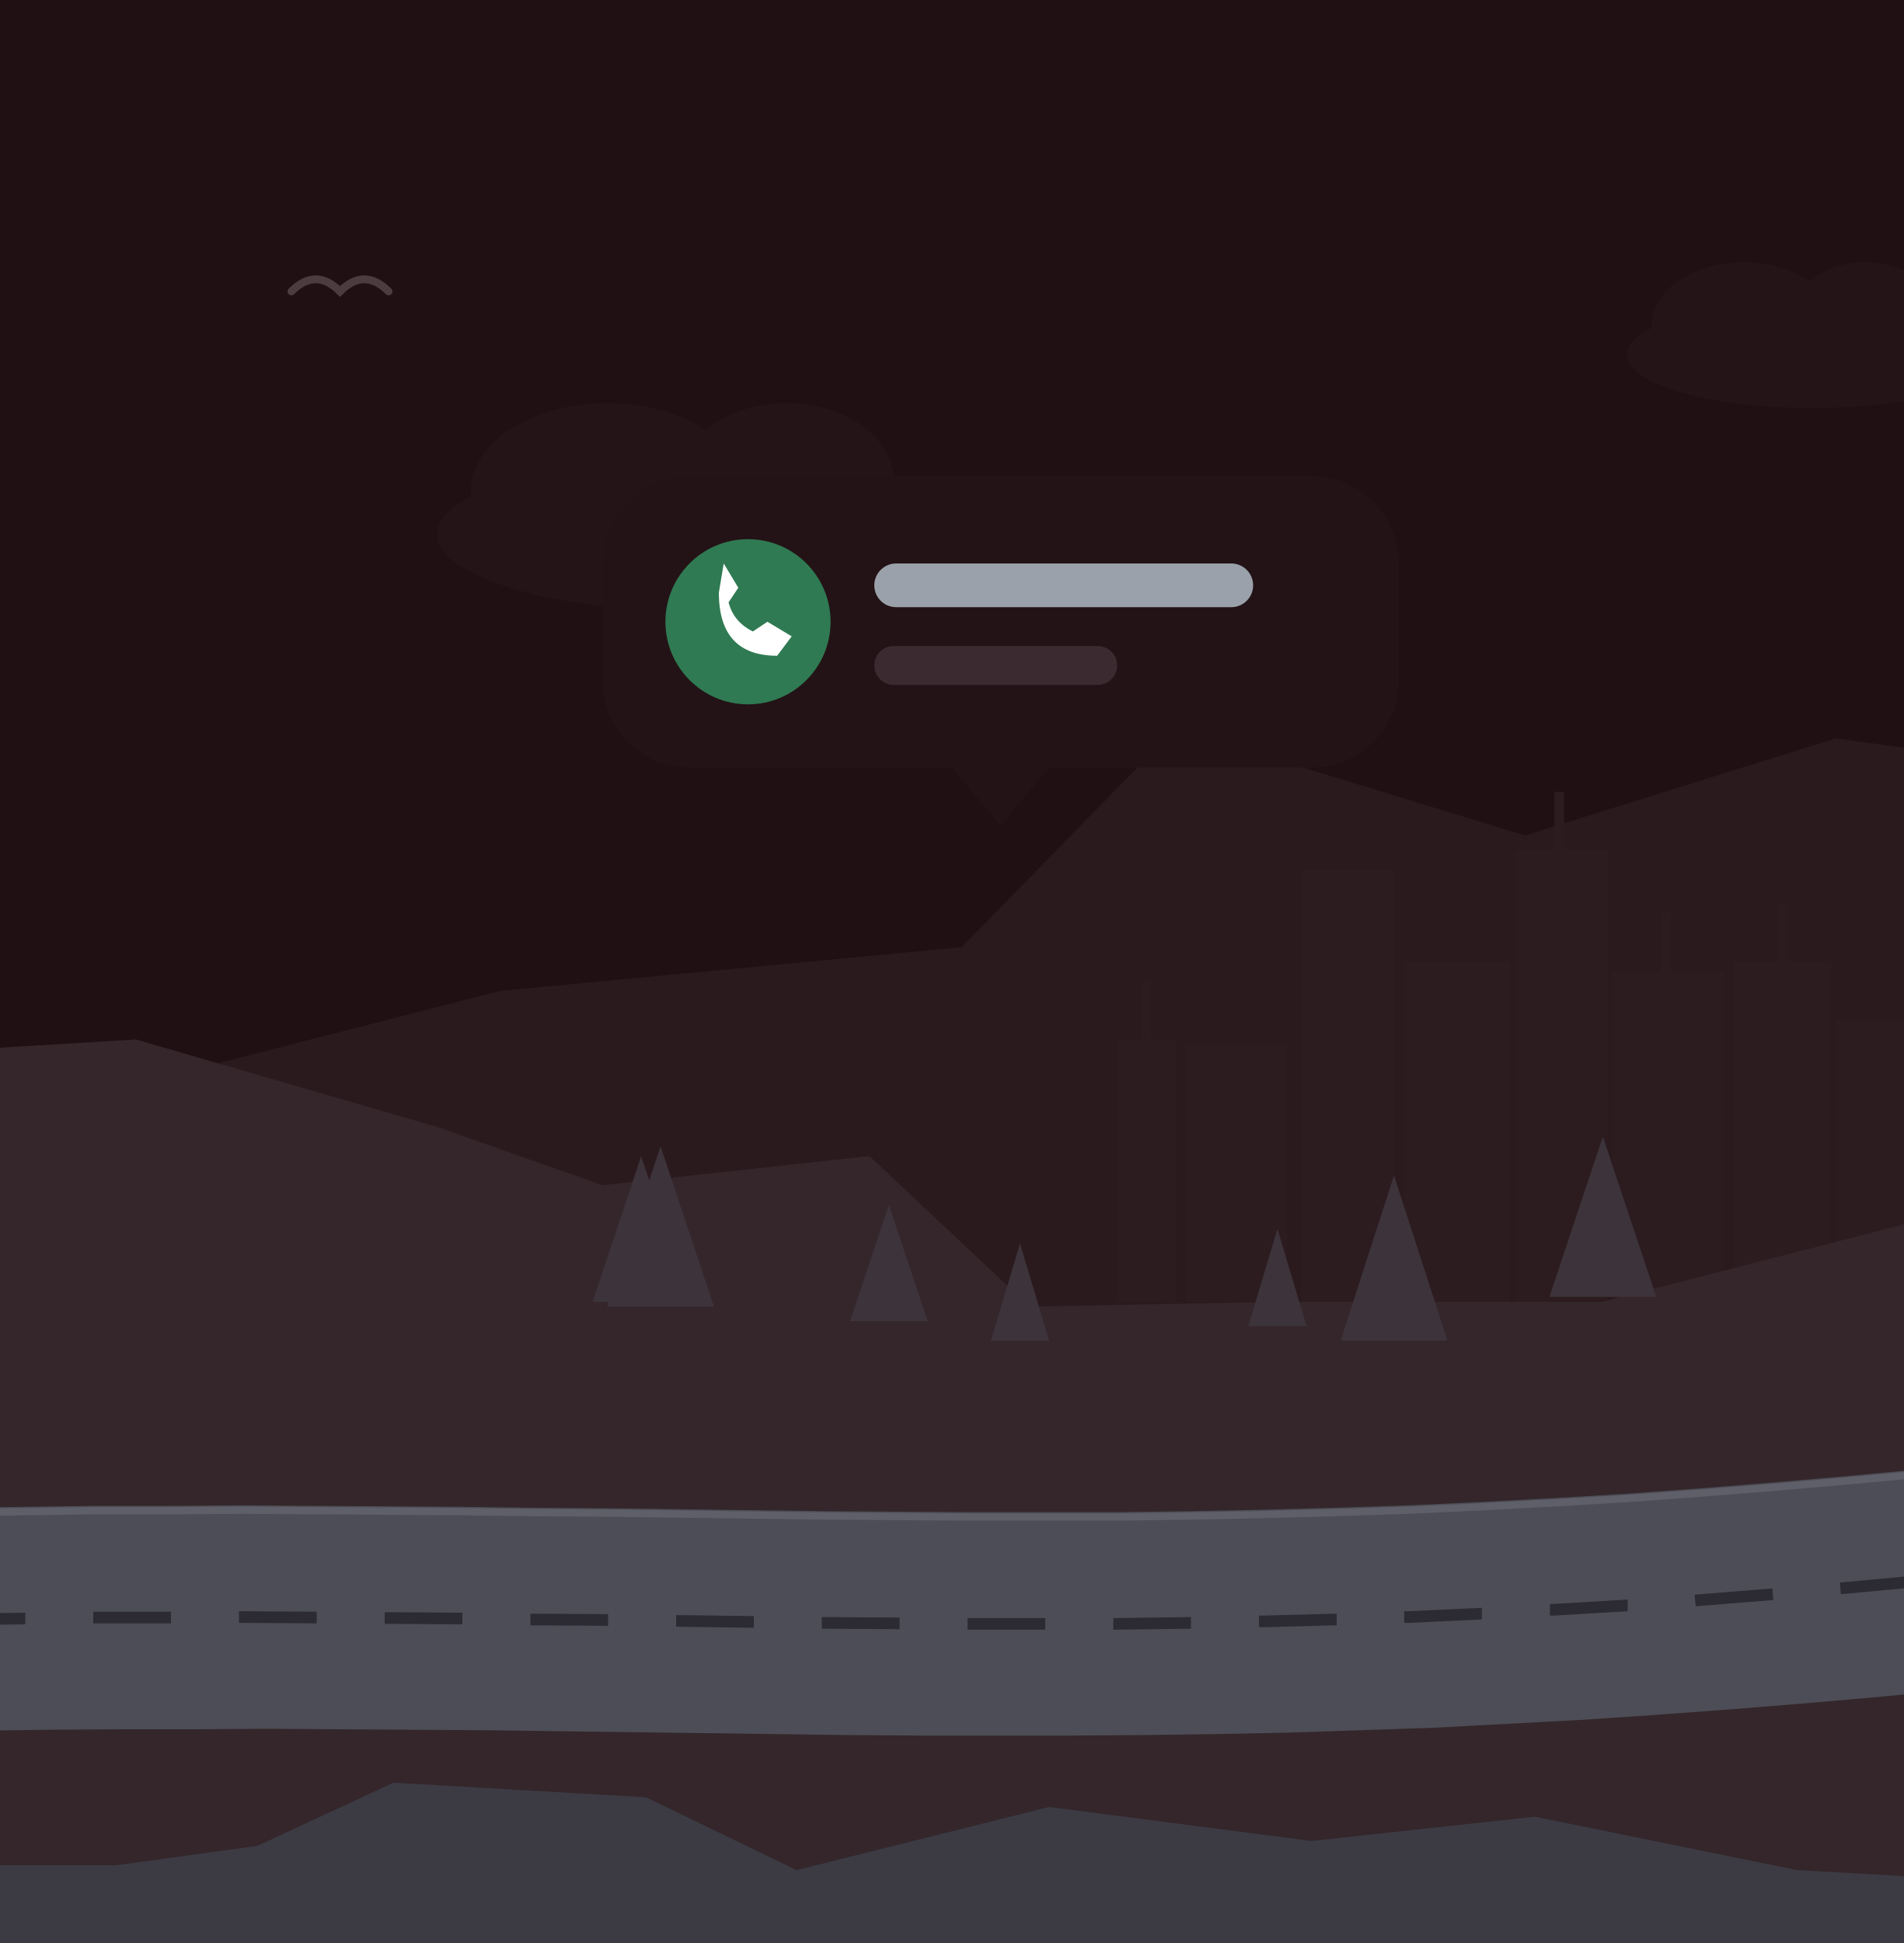
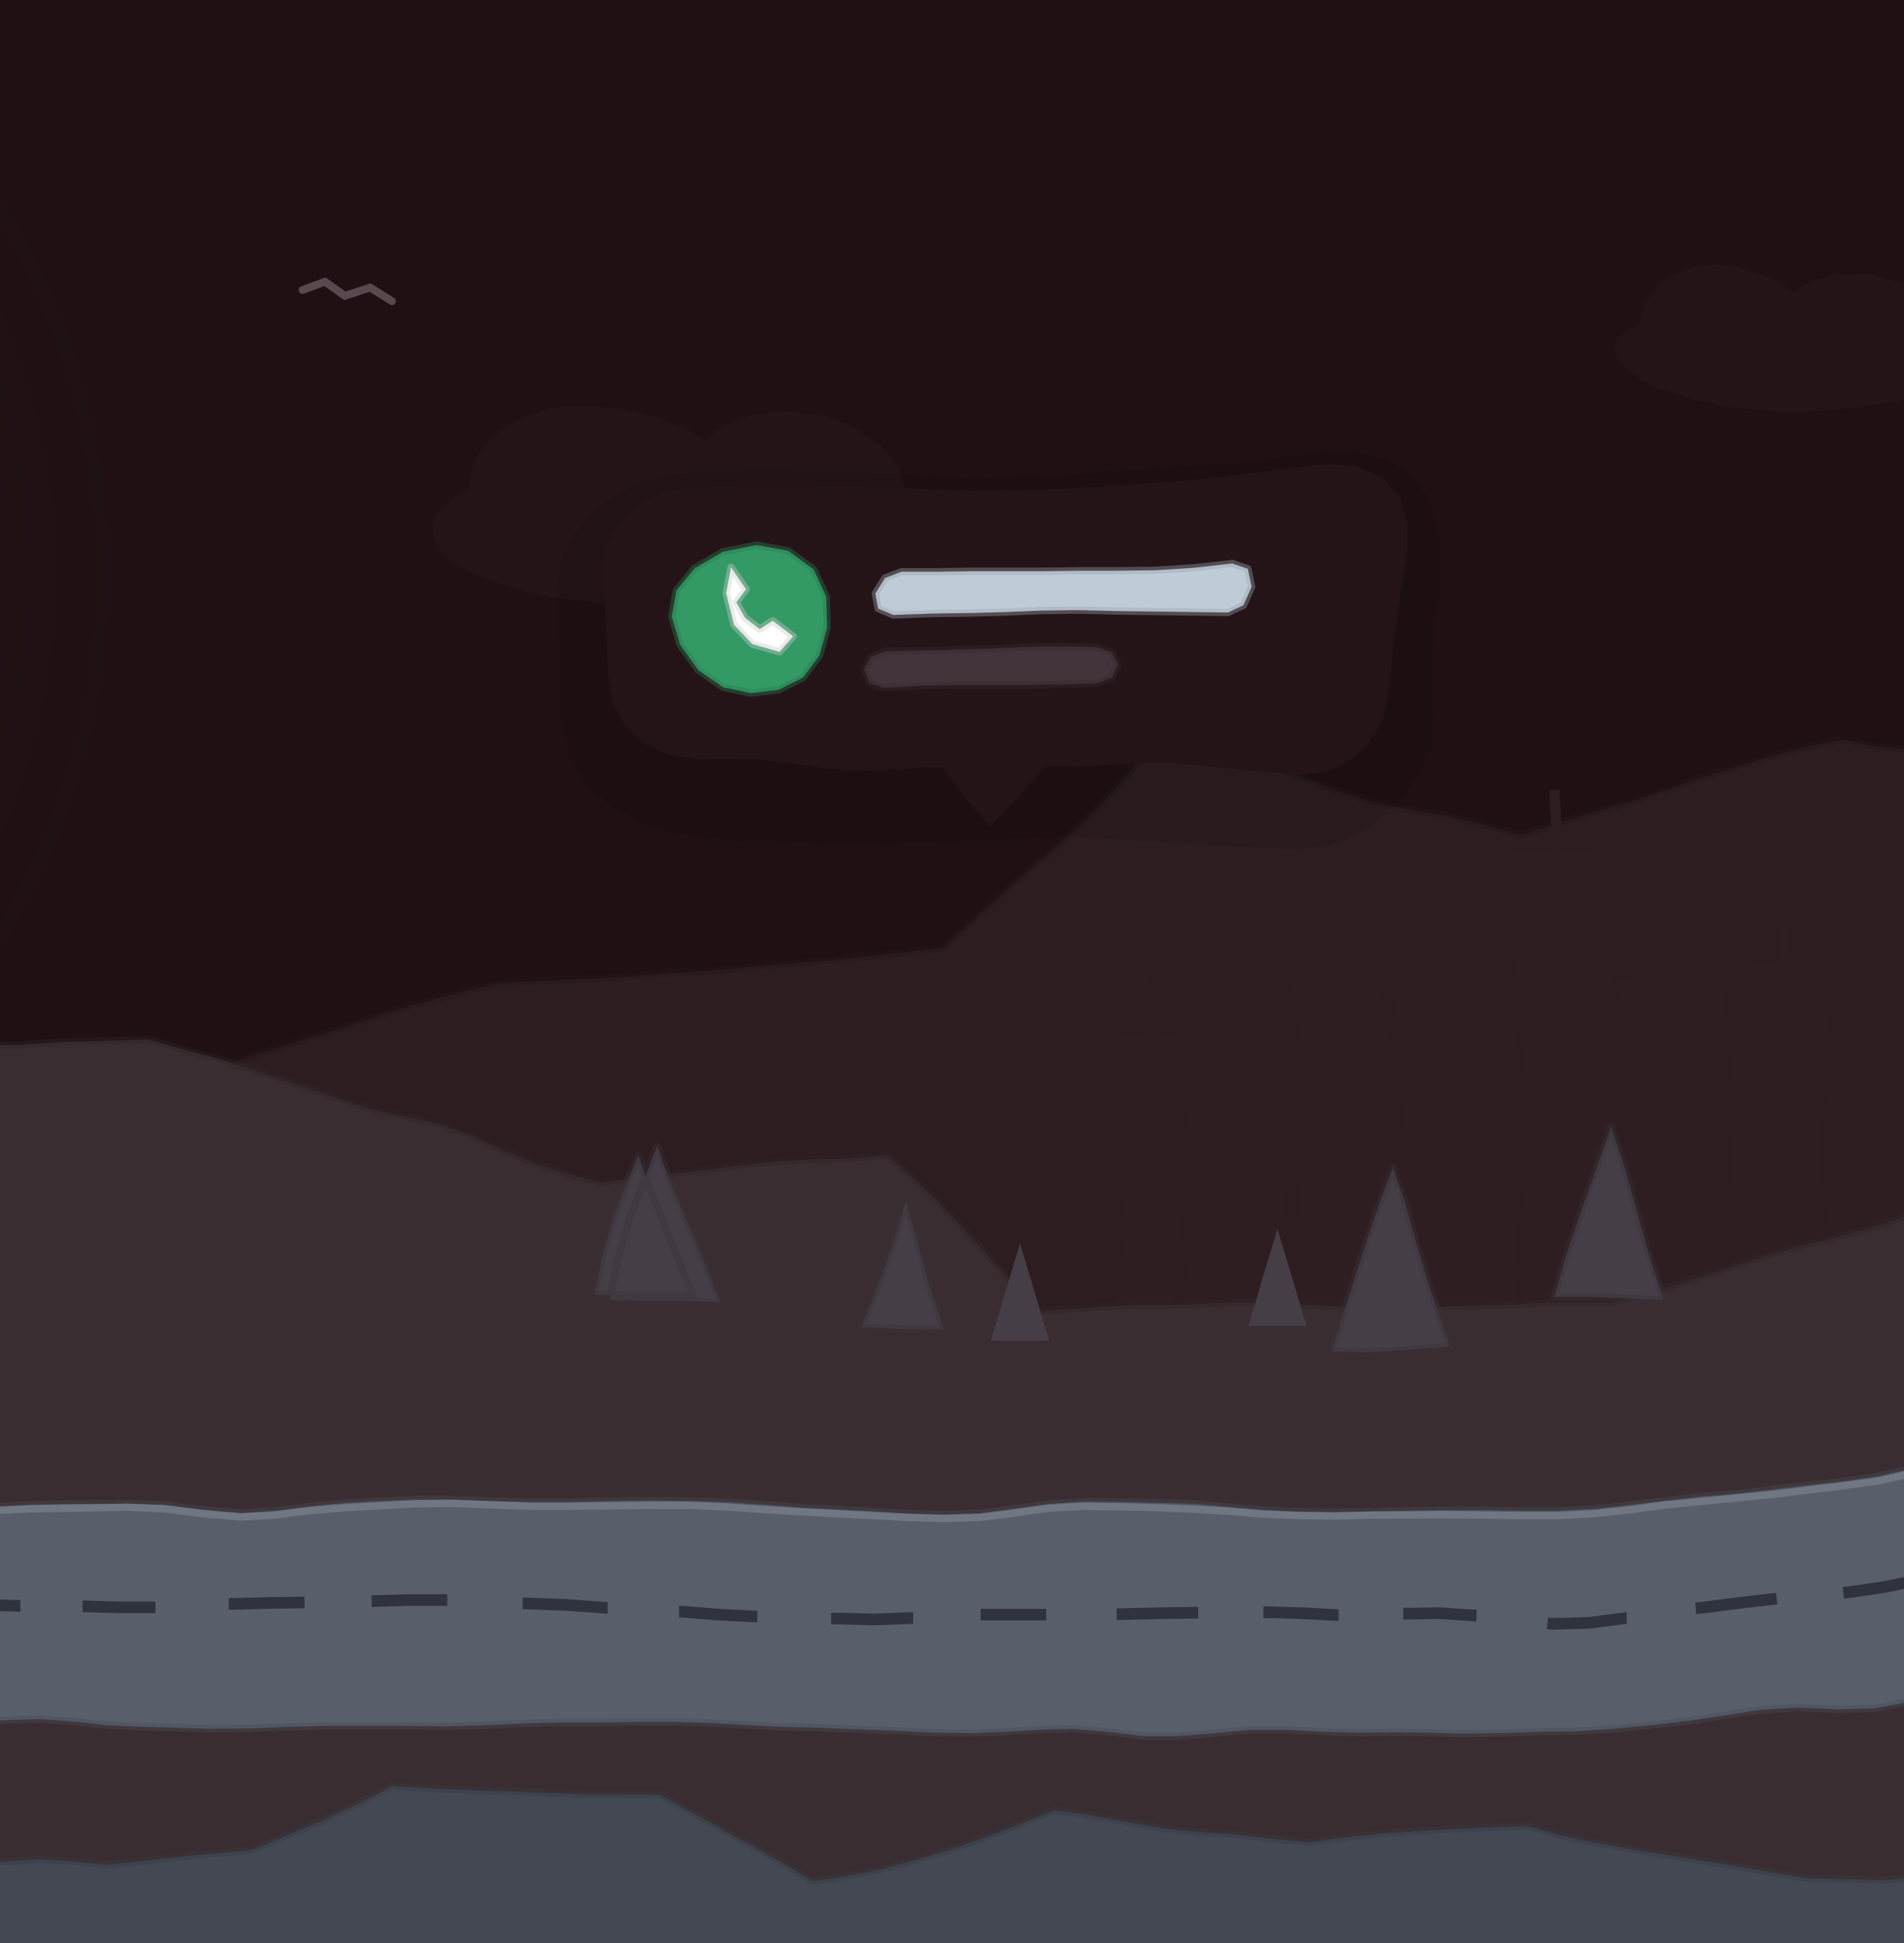
<svg xmlns="http://www.w3.org/2000/svg" viewBox="0 0 392 400">
+   <defs>
+     <radialGradient id="g1" gradientUnits="userSpaceOnUse" cx="268.0" cy="118.0" r="150.0">
+       <stop offset="0" stop-color="#2A191C" stop-opacity="0.90" />
+       <stop offset="0.35" stop-color="#2A191C" stop-opacity="0.35" />
+       <stop offset="1" stop-color="#2A191C" stop-opacity="0.00" />
+     </radialGradient>
+   </defs>
  <g transform="translate(-390 0)">
    <path d="M0 0H1950V400H0Z" fill="#201013" />
-     <path d="M280 74A40 12 0 1 0 360 74A40 12 0 1 0 280 74ZM316 66A16 12 0 1 0 348 66A16 12 0 1 0 316 66ZM480 110A55 16 0 1 0 590 110A55 16 0 1 0 480 110ZM487 101A28 18 0 1 0 543 101A28 18 0 1 0 487 101ZM530 99A22 16 0 1 0 574 99A22 16 0 1 0 530 99ZM725 73A38 11 0 1 0 801 73A38 11 0 1 0 725 73ZM730 67A19 13 0 1 0 768 67A19 13 0 1 0 730 67ZM759 65A15 11 0 1 0 789 65A15 11 0 1 0 759 65Z" fill="#241417" />
-     <path d="M378 233.6L411 225L493 204L588 195L632 150L704 172L768 152L794 155.6L794 420L378 420Z" fill="#2A1A1D" />
-     <path d="M620 214H632V268H620ZM625 202H627V214H625ZM634 215H655V268H634ZM658 179H677V268H658ZM679 198H701V268H679ZM702 175H721V268H702ZM710 163H712V175H710ZM722 200H745V268H722ZM732 188H734V200H732ZM747 198H767V268H747ZM756 186H758V198H756ZM768 210H786V268H768ZM790 215H803V268H790ZM804 203H819V268H804ZM820 192H839V268H820Z" fill="#2C1C1F" />
-     <path d="M378 216.4L418 214L480 232L514 244L569 238L602 269L653 268L720 268L790 250L794 250.1L794 420L378 420Z" fill="#34262A" />
-     <path d="M522 238L532 268H512ZM526 236L537 269H515ZM600 256L606 276H594ZM573 248L581 272H565ZM677 242L688 276H666ZM653 253L659 273H647ZM720 234L731 267H709Z" fill="#3D333B" />
-     <path d="M450 60q5-5 10 0q5-5 10 0" fill="none" stroke="#4C3C40" stroke-width="1.6" stroke-linecap="round" />
-     <path d="M378 310.4L380 310.4L395 310.2L410 310L425 310L440 309.9L455 310L470 310.1L485 310.2L500 310.4L515 310.5L530 310.7L545 310.9L560 311.1L575 311.2L590 311.3L605 311.3L620 311.3L635 311.1L650 310.8L665 310.4L680 309.9L695 309.2L710 308.4L725 307.5L740 306.4L755 305.2L770 303.9L785 302.5L794 301.7L794 347.7L790 348.1L775 349.5L760 350.8L745 352L730 353.1L715 354.1L700 354.9L685 355.7L670 356.2L655 356.7L640 357L625 357.2L610 357.3L595 357.3L580 357.3L565 357.2L550 357L535 356.8L520 356.6L505 356.4L490 356.2L475 356.1L460 356L445 355.9L430 356L415 356L400 356.1L385 356.3L378 356.4Z" fill="#4C4D56" />
-     <path d="M365 311.6L380 311.4L395 311.2L410 311L425 311L440 310.9L455 311L470 311.1L485 311.2L500 311.4L515 311.5L530 311.7L545 311.9L560 312.1L575 312.2L590 312.3L605 312.3L620 312.3L635 312.1L650 311.8L665 311.4L680 310.9L695 310.2L710 309.4L725 308.5L740 307.4L755 306.2L770 304.9L785 303.5L800 302.1" fill="none" stroke="#5E5F68" stroke-width="1.5" />
-     <path d="M379.2 333.4L380 333.4L395 333.2L395.2 333.2M409.2 333L410 333L425 333L425.2 333M439.2 332.9L440 332.9L455 333L455.2 333M469.2 333.1L470 333.1L485 333.2L485.2 333.2M499.2 333.4L500 333.4L515 333.5L515.2 333.5M529.2 333.7L530 333.7L545 333.9L545.2 333.9M559.2 334.1L560 334.1L575 334.2L575.2 334.2M589.2 334.3L590 334.3L605 334.3L605.2 334.3M619.2 334.3L620 334.3L635 334.1L635.2 334.1M649.2 333.8L650 333.8L665 333.4L665.2 333.4M679.1 332.9L680 332.9L695 332.2L695.1 332.2M709.1 331.4L710 331.4L725 330.5L725.1 330.5M739 329.5L740 329.4L755 328.2M768.9 327L770 326.9L784.9 325.5" fill="none" stroke="#2C2B34" stroke-width="2.4" />
+     <path d="M118.3 118.8L118.9 127.1L119.4 134.6L120 141.2L121.1 147.5L122.8 154.1L124.7 161.2L126.9 168.5L129.5 175.3L132 181.9L134.4 188.4L137.7 194.5L141.5 200.1L144.9 205.6L147.8 211.1L151.2 216.3L155.7 221.3L160.4 226L165.1 230.4L170.1 234.9L175.8 239.7L181.9 244.2L188.4 248L194.7 251.3L200.8 254.1L206.9 256.4L213.6 258.5L220.7 260.3L228 261.8L234.9 263.2L241.4 264.5L247.8 265.6L254.3 266.7L261.3 267.8L268.5 268.8L275.5 269.2L282.1 269L288.5 268.1L295.2 267.1L302.2 265.8L309.3 264.1L316.2 262L322.4 259.9L327.9 257.7L333.4 255L339.3 251.9L345.1 248.3L351 244.1L356.8 239.7L362.2 235.3L367.3 230.7L372.1 225.2L376.6 219L381 212.8L385.6 206.9L389.9 200.8L394.1 194.4L398 188.2L401.8 182.4L405.3 176.8L408.5 171.1L411.1 165.4L413.2 159.9L415 154.1L416.6 147.6L417.9 140.3L418.4 133.1L418.4 126.2L418.3 119.2L417.7 112.2L416.7 105.8L415.7 99.8L414.8 93.4L413.8 86.1L412.4 78.6L410.4 71.4L408.1 64.5L405.5 57.8L402.5 51.4L399 45.5L394.6 39.9L390 34.2L385.6 28.2L381.3 22.2L376.5 16.2L371.6 10.3L367.2 4.6L362.9 -0.7L358 -4.9L352.6 -8.5L347.4 -12.6L342.2 -17L336.5 -20.2L329.9 -22L322.9 -23.3L316.2 -25.1L309.3 -27.2L302 -28.8L294.7 -29.9L287.9 -31.2L281.3 -32.7L274.4 -33.3L267.5 -32.8L260.7 -31.9L253.8 -30.7L246.6 -29.1L239.1 -27.1L232 -25.3L225.3 -24.1L218.9 -23.2L212.8 -22L206.5 -20L200.3 -17.8L194.4 -15.4L189.1 -12.3L183.8 -7.9L178.1 -2.7L172.4 2.7L167.5 7.9L163.1 13L158.5 17.7L153.7 22.2L149.5 26.9L146 31.7L142.6 37.1L139.1 43L136.1 49.3L133.3 55.8L130.6 62.4L127.9 69.4L125.7 76.2L123.8 83.1L122 90.1L120.4 96.8L119 103.6L118.2 110.8L118.3 118.8Z" fill="url(#g1)" />
+     <path d="M282 75.4L282.3 77.5L283.7 79.6L286.4 81.9L290.1 84L294.9 85.7L300.6 86.6L307.6 86.9L315.1 86.6L322 85.7L328.3 84L334.4 82.4L340.7 81.6L346.6 81.4L351.5 81L355.3 80.3L358 79L359.6 77.4L360.1 75.5L359.5 73.6L357.9 71.5L355.4 69.4L351.9 67.2L347.6 65L342.3 63.2L336 62.3L329.2 62.1L322.3 62.2L315.4 62.4L309 63L303 64L297.3 65.3L292.4 67.1L288.3 69.1L285.1 71.3L283 73.4L282 75.4ZM287.9 69.2L288.6 74.3L291.3 78.9L296.1 82.3L302.6 83.7L310.2 83L317.1 80.6L322.4 76.8L325.8 72.4L327.2 67.8L326.1 63.3L322.5 59L317.1 55.4L310.8 53.4L304.2 53.2L297.9 55L292.8 58.6L289.3 63.7L287.9 69.2ZM318.3 66.4L319.4 70.9L322.7 74.3L327.7 76.1L333.5 76.1L339.6 75L344.9 73.3L348.3 70.4L349.6 66.5L348.6 62L345.1 57.7L339.8 54.6L333.6 53.7L327.7 54.6L322.8 57.4L319.5 61.6L318.3 66.4ZM479 109L479.3 111.1L480.5 113.2L482.5 115.2L485.4 117.1L489.1 118.9L493.8 120.5L499.2 122L505.3 123.2L511.9 124L518.8 124.6L525.8 125L533 125.3L540.1 125.6L546.7 125.7L552.7 125.6L558.5 125.6L564.2 125.1L569.8 124L575.2 122.6L580 121L583.8 119.3L586.8 117.5L588.9 115.7L590.2 113.8L590.7 111.9L590.5 110.1L589.5 108.3L587.8 106.5L585.3 104.9L582 103.2L577.7 101.6L572.5 100L566.5 98.8L559.8 97.7L552.6 96.7L545.2 96.2L538.3 96.1L531.8 96.3L525.1 96.5L518.5 96.5L512.1 96.4L505.9 96.5L500 97L494.7 98L490 99.3L486.2 100.9L483.1 102.7L480.9 104.7L479.5 106.8L479 109ZM486.5 99.5L487 104.2L489.2 108.9L493 112.9L498.2 116L504.6 118.3L511.7 119.4L518.9 119.4L525.7 118.6L531.8 116.9L537.2 114.3L541.2 110.9L543.6 107.1L543.9 103L542.4 98.7L539.5 94.7L535.7 91L531 88.1L525.2 85.9L518.8 84.4L512.3 83.6L506 83.6L500 84.9L494.6 87.5L490.3 90.9L487.6 95L486.5 99.5ZM530.2 101.5L531.4 106.4L535 110.4L540.5 113.2L546.9 115.1L553.6 116L560.5 115.7L567 113.7L572.3 110.4L575.6 106.2L576.6 101.5L575.2 96.5L571.3 91.8L565.9 88L559.2 85.5L551.7 84.6L544.5 85.5L538.5 87.9L534.1 91.6L531.3 96.3L530.2 101.5ZM722.3 71.7L722.9 73.8L724.8 75.9L727.8 78L731.7 80L736.4 81.6L741.7 82.9L747.6 83.9L753.9 84.7L760.4 84.9L766.7 84.5L773.3 83.7L780 82.8L786.1 81.6L791.5 80.1L795.8 78.3L798.9 76.4L800.9 74.6L801.5 72.7L800.9 70.9L799 69.2L796 67.6L791.7 66.5L786.5 65.9L780.4 65.7L773.9 65.3L766.9 64.8L759.9 64.3L753.2 63.8L747 63.7L741.3 64L736.1 64.7L731.5 65.7L727.7 66.8L724.8 68.1L723 69.8L722.3 71.7ZM727.6 66.3L728.6 70.9L732 75.2L737.1 78.5L743.2 80.3L749.7 80.6L755.7 79.5L760.6 77.1L764 73.7L765.3 69.6L764 65.1L760.4 60.9L755.2 57.5L749.1 55.3L743 54.5L737.2 55.4L732.3 57.9L729 61.8L727.6 66.3ZM755.8 66.9L757.3 71.7L761.7 75.5L768 77.5L775 77.3L781.7 74.9L786.5 70.8L788.3 66.1L786.7 61.7L781.9 58.3L774.9 56.4L767.7 56.5L761.5 58.6L757.3 62.3L755.8 66.9Z" fill="#241417" />
+     <path d="M376.5 236.3L381.3 235L387.9 233L395.2 230.8L403.2 228.4L411.4 225.8L419.4 223.7L427.2 221.8L434.4 219.8L441 217.7L447.4 215.6L453.9 213.6L460.3 211.6L466.4 209.6L472.2 207.7L478.4 206L485.1 204.2L492 202.5L499.3 202L506.5 201.7L513.7 201.4L521 200.9L528.2 200.3L535.3 199.9L542.3 199.3L549.4 198.6L556.8 198L564.2 197.4L570.9 196.6L577.4 195.9L584.4 195.1L590.3 189.4L596.8 183.6L603.7 177.6L610.2 171.8L615.9 166.4L621.1 160.7L626.4 154.4L631.8 148.6L639 151.5L646 154.6L652.4 157.6L658.7 160.3L665.4 162.8L672.5 165L679.9 166.6L687.6 167.9L695.3 169.7L703 171.9L710.3 169.6L717.7 167.3L725.1 165.2L732.4 162.8L739.7 160.3L747.1 158L754.8 155.7L762.4 153.6L769.5 152.3L776.4 153.7L782.7 154.2L788.7 154.5L795 155L795.5 155.1L795.5 420L795.1 420L788.1 420.6L781 421.1L774.1 421.6L767.4 422.2L760.6 422.6L753.6 422.8L746.6 423.3L739.6 423.7L732.4 423.8L724.6 423.7L716.8 423.6L709.4 422.9L702.3 421.5L695.1 419.9L687.5 418.9L680.1 418.3L672.9 418.2L665.9 418.3L659 418.9L652.2 419.6L645.4 420.1L638.6 420.1L631.6 420L624.7 420.3L617.7 420.9L611 421.1L604.8 420.6L599.2 420.2L593.4 419.7L586.7 419.1L579.2 418.3L571.7 417.7L564.5 417.7L557.1 417.4L549.7 417.3L542.9 417.3L536.7 417.4L530.3 417.4L523.2 417.3L515.9 417.2L508.5 417.2L500.7 417.5L492.6 418.4L484.9 419L477.7 419L470.2 418.8L462.8 418.9L456.1 419.3L449.9 419.9L443.5 420.3L436.6 420.7L429.9 420.9L423.4 420.9L416.9 420.1L410.4 418.7L404 417.6L397.1 417.5L389.5 418.1L381.9 418.7L376.5 419.2Z" fill="#2D1D20" stroke="#24171A" stroke-width="1.5" stroke-linejoin="round" stroke-opacity="0.4" />
+     <path d="M620.6 212.9L632.9 212.7L633 221L632.6 229.4L632.7 237.4L633 245.3L633.2 253.1L632.7 260.6L631.7 268.2L620.1 268.2L621 260.7L621.4 253.3L621.1 245.6L620.6 237.8L620.4 229.8L620.7 221.3ZM624.5 200.6L626.5 200.6L628 212.7L625.9 212.7ZM634.9 213.8L641.7 213.8L648.5 213.9L655 214L655.1 221.5L654.9 229.2L655 236.7L654.8 244.2L654.3 252.1L654.1 260.2L654.3 268.5L647.7 268L640.7 268L633.7 268.2L634.6 260.7L635 253.3L635 245.6L634.7 237.9L634.5 230.1L634.9 221.9ZM654.6 180.5L664.1 180.5L673.8 180.3L673.2 187.7L672.9 195L673.8 201.9L675.2 208.4L676.1 215.1L676.4 222.3L676.5 229.7L676.7 236.9L676.8 244.1L676.6 251.8L676.2 260.3L675.8 269L666 269L657.1 268.6L657 260.3L657.2 252.2L657.6 244.5L657.8 237.1L657.7 229.9L657.8 222.4L657.8 215L656.9 208.2L655.4 201.6L654.4 194.8L654.5 187.5ZM675.6 199L684.2 199.1L692.7 199.2L700.8 199.3L701.5 205.8L702.2 212.2L702.6 218.6L702.9 225.1L703.1 231.7L703.1 238.6L702.7 246.2L702.3 254.1L702.2 261.6L702.3 268.5L694.9 268.9L686.7 268.9L678.1 269L678.4 261L678.8 253L679.1 245.5L679.1 238.5L678.9 231.8L678.7 224.9L678.4 217.9L677.8 211.4L676.7 205.2ZM701.2 175.1L711.2 175.1L721.3 175.4L721.6 183.1L721.6 190.7L721.7 197.9L722.4 204.8L723 211.6L723.2 218L722.9 224.1L722.7 230.4L722.7 237.4L722.5 244.8L722.2 252.6L722.2 260.5L722.6 268.3L712.6 268L703.3 268.5L703.1 261.3L703.3 253.6L703.7 245.6L704 237.9L704 230.8L703.8 224.2L703.6 217.7L703.2 211.2L702.4 204.6L701.7 197.8L701.6 190.6L701.5 182.9ZM709 162.7L711.1 162.6L711.7 175.1L709.6 175.1ZM723 201.3L730.4 201L738 200.5L745.4 200.4L745.1 207.8L744.8 215L744.8 221.9L744.9 228.7L744.8 236.1L744.6 243.8L744.3 251.8L744.5 260.1L745 268.9L738.4 268.7L731.3 268.7L723.6 268.3L723.2 260L723.3 251.7L723.6 243.6L723.8 235.8L723.8 228.6L724 222L724.1 215.5L723.7 208.5ZM732.8 189.1L734.8 188.9L734.7 200.7L732.7 200.8ZM747.3 198.5L757.2 198L767.4 197L767.1 204.1L766.5 211.2L765.8 218L765.3 224.4L764.9 230.9L764.8 238.1L765 245.7L765.2 253.3L765.2 261L765 268.8L755.6 269.1L746.7 269L746.2 260.9L746 253.1L746.2 245.6L746.5 238.2L746.7 231.2L746.6 224.9L746.5 218.7L746.8 212.1L747.1 205.3ZM756.5 186.1L758.5 185.9L758.2 197.9L756.2 198.1ZM767.8 209.1L777 208.9L786.3 209.4L785.8 216.5L785.3 223.5L784.8 230.5L784.7 237.6L784.9 244.7L785.2 251.9L785.3 259.6L785.2 267.8L775.2 268.4L766 268.8L766.3 260.7L766.3 252.8L766 244.9L765.8 237.1L766 229.7L766.4 223L767 216.3ZM790.2 214.5L803.6 214.6L803.4 221.9L803.1 229.4L803.1 236.7L803.3 243.4L803.6 250.1L803.9 257.9L804.2 266.4L789.7 267.5L789.5 258.8L789.3 250.8L789.1 243.7L789 236.8L789.2 229.4L789.7 221.9ZM804.6 203.2L811.4 203.5L818.7 203.6L819.7 209.4L819.9 216L819.6 223.2L819.2 230.5L819.5 237.4L820.5 244L821.4 250.7L821.4 258.1L820.9 266.1L813.3 266.1L805.2 266.4L805 258.2L804.8 250.7L804.5 244.2L804.2 237.9L804.1 231.1L804.3 223.9L804.6 216.9L804.6 210.1ZM818.8 194L829.1 194L839.4 193.6L839.5 200.8L839.8 207.7L840.1 214.9L840.4 223.1L840.8 231.5L840.9 239.2L840.1 246.1L839.3 252.8L839.2 259.8L839.9 266.7L831 266.2L821.9 266.1L822.4 257.7L822.3 250.1L821.3 243.1L820.4 236L820.3 228.7L820.7 220.9L821 213.5L820.3 207L819.3 200.9ZM844 212.4L852.5 213.1L861.4 213.5L861.6 220.8L861.9 227.4L862.1 234.2L862.4 241.7L862.9 249.3L862.7 256.1L861.8 261.8L860.8 267L852.1 266.9L843.6 266.8L843.3 260.7L843.4 254.4L844.1 248.2L844.7 241.7L844.9 234.8L844.6 227.3L844.2 219.7Z" fill="#2E1E21" />
+     <path d="M376.5 215.7L377.9 215.6L385.7 215.3L394.2 215.1L402.9 214.5L411.7 214.3L420.5 214L428 216.1L434.8 217.9L441.3 220L447.7 222.1L454.3 224.3L460.7 226.5L467 228.5L473.2 229.8L479.8 231.2L486.7 233.6L493.4 236.7L500.1 239.5L506.8 241.6L513.3 243.5L521.1 242.5L529 241.6L537.4 240.6L545.8 239.5L554.7 238.8L564.1 238.5L572.7 237.8L578 242.5L583 247.2L587.9 252.4L593.2 258.2L598.6 264.2L603.4 269.9L610.1 269.5L616.9 269L623.7 268.7L630.8 268.7L638.1 268.4L645.4 268.1L652.4 268.3L659.3 268.7L666.3 269L673.9 269L682.5 269L691.2 268.9L699 268.7L706.3 268.3L713.7 268L721.5 268.2L728.6 266.5L735.1 264.5L741.2 262.5L747.1 260.7L753.1 258.7L759.9 256.7L767.4 254.9L775 252.8L782.1 250.5L789.2 248.1L795.5 247.9L795.5 420L795.1 420L788.1 420.6L781 421.1L774.1 421.6L767.4 422.2L760.6 422.6L753.6 422.8L746.6 423.3L739.6 423.7L732.4 423.8L724.6 423.7L716.8 423.6L709.4 422.9L702.3 421.5L695.1 419.9L687.5 418.9L680.1 418.3L672.9 418.2L665.9 418.3L659 418.9L652.2 419.6L645.4 420.1L638.6 420.1L631.6 420L624.7 420.3L617.7 420.9L611 421.1L604.8 420.6L599.2 420.2L593.4 419.7L586.7 419.1L579.2 418.3L571.7 417.7L564.5 417.7L557.1 417.4L549.7 417.3L542.9 417.3L536.7 417.4L530.3 417.4L523.2 417.3L515.9 417.2L508.5 417.2L500.7 417.5L492.6 418.4L484.9 419L477.7 419L470.2 418.8L462.8 418.9L456.1 419.3L449.9 419.9L443.5 420.3L436.6 420.7L429.9 420.9L423.4 420.9L416.9 420.1L410.4 418.7L404 417.6L397.1 417.5L389.5 418.1L381.9 418.7L376.5 419.2Z" fill="#3A2D31" stroke="#2E2427" stroke-width="1.5" stroke-linejoin="round" stroke-opacity="0.4" />
+     <path d="M521.4 237.9L523.7 244.4L526.3 250.9L529.4 258.6L532.7 266.8L522.3 266.7L512.4 266.5L514 258.7L516.1 251.2L518.7 244.5ZM525.3 236L528 243.4L531.2 250.8L534.8 259.3L538.3 268.1L530.2 267.8L522.7 267.8L515.5 267.6L517.3 258.9L519.7 250.6L522.4 243.4Z" fill="#463E47" stroke="#383239" stroke-width="1.5" stroke-linejoin="round" stroke-opacity="0.4" />
+     <path d="M600 256L606 276H594Z" fill="#463E47" />
+     <path d="M576.5 247.4L578.9 255.8L581.3 264.7L584.3 273.7L575.7 273.6L567.3 273.2L570.7 264.8L573.9 256.1ZM676.8 240.4L679.2 247.4L681.4 255.2L683.7 263L686.1 270.2L688.5 277.2L679.7 277.9L671.3 278.4L664.2 278.2L666.6 270.4L669.2 262.2L671.8 254.1L674.3 246.9Z" fill="#463E47" stroke="#383239" stroke-width="1.5" stroke-linejoin="round" stroke-opacity="0.4" />
+     <path d="M653 253L659 273H647Z" fill="#463E47" />
+     <path d="M721.7 232L724.5 240.4L726.9 249L729.4 258L732.5 267.6L725.3 267.3L717.6 267L710 267L712.5 258.3L715.6 249.2L718.8 240.2Z" fill="#463E47" stroke="#383239" stroke-width="1.5" stroke-linejoin="round" stroke-opacity="0.4" />
+     <path d="M452.3 59.7L456.9 58L461 60.9L466.2 59.2L470.7 62" fill="none" stroke="#59494E" stroke-width="1.6" stroke-linecap="round" />
+     <path d="M376.5 310.7L380.3 310.5L388.4 310.2L396.5 309.8L403.9 309.6L410.2 309.6L416.6 309.6L423.9 309.8L431.8 310.8L439.6 311.5L446.8 311L453.9 310.1L461 309.4L468.2 309L475.6 308.7L483.1 308.7L491.1 309L499.2 309.2L507.5 309.2L515.9 309L524.2 308.9L531.7 309L539 309.2L546.5 309.7L554.2 310.3L561.8 310.7L569.5 311.1L577.1 311.6L584.5 311.8L591.8 311.5L598.8 310.6L605.9 309.6L613.1 309.1L620.9 309.2L628.7 309.4L635.9 309.6L642.9 310.2L649.8 310.8L657.2 311.2L664.9 311.3L672.4 311.2L680 311L687.6 310.9L695.4 310.9L703.2 311L710.9 311L718.6 310.6L725.9 309.8L733.1 308.9L740.3 308.1L747.4 307.5L754.4 306.7L761.7 305.8L769.2 305L776.9 303.9L784.9 302L793.1 299.8L795.5 299.3L795.5 347.4L790.3 348.6L783 350.4L775.7 351.7L768.2 351.9L760.3 351.5L752.3 352L744.8 353.2L737.3 354.3L729.5 355.2L722.1 355.9L714.9 356.4L707.2 356.5L698.9 356.8L690.9 356.9L684 356.7L677.4 356.6L670.2 356.7L662.5 356.5L654.8 356.1L647.4 356.1L640.1 356.8L632.7 357.4L625.3 357.4L618 356.5L610.9 355.9L603.9 356.1L597.1 356.5L590.1 356.8L582.5 356.7L574.4 356.3L566.5 356L558.7 355.7L550.8 355.5L543 355.1L536 354.7L529.1 354.5L521.5 354.5L513.8 354.6L505.9 354.6L497.8 354.8L489.5 355.2L481.7 355.4L473.8 355.3L465.6 355.3L457.6 355.3L449.6 355.5L441.6 355.8L433.9 355.9L426.6 355.7L419.5 355.5L412.3 355.2L405.2 354.4L398.1 353.9L391.3 354.1L384.7 354.4L377.4 354.6L376.5 354.6Z" fill="#595F6A" stroke="#474C55" stroke-width="1.5" stroke-linejoin="round" stroke-opacity="0.4" />
+     <path d="M372.8 311.7L380.4 311.3L388.4 311L396.4 310.6L403.8 310.5L410.1 310.4L416.4 310.3L423.7 310.6L431.7 311.6L439.5 312.3L446.7 311.9L453.7 311L460.8 310.4L468.1 310L475.5 309.6L483 309.5L491 309.8L499.1 310.1L507.3 310.1L515.8 310L524.1 309.9L531.7 309.9L539 310.2L546.4 310.7L554.1 311.2L561.7 311.6L569.4 312L577 312.4L584.4 312.6L591.7 312.4L598.8 311.5L605.8 310.5L613 310.1L620.9 310.2L628.8 310.4L636 310.7L642.9 311.1L649.8 311.7L657.2 312L664.9 312.1L672.5 311.9L680 311.9L687.7 311.8L695.5 311.9L703.1 312L710.8 312L718.4 311.6L725.7 310.8L733 309.8L740.3 309.1L747.4 308.4L754.5 307.7L761.8 306.8L769.3 305.9L777.1 304.8L785 303L793.1 300.8L801.2 299.1" fill="none" stroke="#717782" stroke-width="1.5" />
+     <path d="M378.8 330.4L379.6 330.4L387 330.4L394 330.6L394.2 330.6M407 330.7L407.8 330.7L414.6 330.9L421.8 330.9L422 330.9M437.1 330.2L437.9 330.2L445.3 330L452.5 329.9L452.7 329.9M466.5 329.6L467.2 329.6L474.5 329.4L481.9 329.4L482.1 329.4M497.6 330.1L498.4 330.1L506.6 330.4L514.9 331L515.1 331M529.8 331.8L530.6 331.8L538 332.4L545.7 332.8L545.9 332.8M561.1 333.2L562 333.2L570 333.4L577.8 333.1L578 333.1M591.9 332.4L592.7 332.4L599 332.4L605.2 332.4L605.4 332.4M619.9 332.3L620.8 332.3L629.1 332.1L636.5 332L636.7 332M650.1 331.9L650.9 331.9L658.1 332.1L665.4 332.5L665.6 332.5M678.9 332.2L679.7 332.2L686.5 332.1L693.9 332.6L694 332.6M708.6 334.2L709.5 334.3L717.1 334.1L724.8 333.1L724.9 333.1M739.1 331.1L740.2 331L748 330L755.8 329.1M769.5 327.9L770.6 327.8L778.1 326.7L785.7 325.1" fill="none" stroke="#30333E" stroke-width="2.4" />
    <g transform="translate(596 128)">
-       <path d="M-64-30H64A18 18 0 0 1 82-12V12A18 18 0 0 1 64 30H-64A18 18 0 0 1-82 12V-12A18 18 0 0 1-64-30Z" fill="#231316" />
-       <path d="M-69 0A17 17 0 1 0-35 0A17 17 0 1 0-69 0Z" fill="#2F7A52" />
-       <path d="M-58-6q0 13 12 13l3-4-5-3-3 2q-4-2-5-6l2-3-3-5z" fill="#FFFFFF" />
-       <path d="M-21.5-12H47.5A4.5 4.5 0 0 1 52-7.5V-7.5A4.5 4.5 0 0 1 47.5-3H-21.5A4.5 4.5 0 0 1-26-7.5V-7.5A4.5 4.5 0 0 1-21.5-12Z" fill="#9AA1AA" />
-       <path d="M-22 5H20A4 4 0 0 1 24 9V9A4 4 0 0 1 20 13H-22A4 4 0 0 1-26 9V9A4 4 0 0 1-22 5Z" fill="#3B2B31" />
-       <path d="M-10 30L0 42L10 30" fill="#231316" />
+       <path d="M-63.6 -22.6L-56 -22.9L-48.4 -23.2L-40.9 -23.1L-33.2 -22.8L-25.8 -22.7L-18.7 -22.7L-12 -22.5L-5.6 -22.5L0.7 -22.5L6.9 -22.5L13.2 -22.5L19.9 -22.8L26.9 -23L34.4 -23.4L42.4 -24.5L50.6 -25.8L58.8 -26.9L66.9 -27.6L73.4 -27.1L78.7 -24.3L82.1 -19.7L83.6 -13.6L83.4 -6.7L82 2.5L81.1 11.5L80.8 19.9L79.9 25.7L76.9 30.9L72.5 35.2L67.1 37.9L61.2 38.8L54.4 38.5L47.9 38L41.8 37.5L35.5 37.1L28.7 36.8L21.6 36.6L14.3 36.5L6.5 36.6L-1.9 37L-9.9 37.2L-17.1 37.4L-23.6 37.7L-30 37.8L-36.9 37.5L-44.2 36.9L-51 36.5L-57 36.2L-62.8 35.7L-68.3 34.6L-73.9 31.9L-78.4 28L-81 23.1L-81.8 17.2L-82 8.8L-82.3 0.9L-82.7 -6L-82 -10.9L-79.3 -15.3L-75.1 -19.1L-69.7 -21.5L-63.6 -22.6ZM-63.7 -25L-56.3 -25.4L-48.8 -25.6L-41.2 -25.5L-33.4 -25.3L-25.9 -25.2L-18.7 -25.1L-11.8 -24.8L-5.3 -24.7L0.8 -24.8L6.8 -24.8L13 -24.9L19.6 -25.2L26.6 -25.6L34.1 -26L42.1 -26.9L50.5 -28.1L58.7 -29.2L66.9 -30L74.3 -29.5L80.3 -26.5L84.1 -21.4L85.8 -14.5L85.5 -6.6L84.2 2.7L83.4 11.6L83.4 19.9L82.4 26.5L79 32.4L73.9 37.3L67.7 40.4L61 41.4L54 41.2L47.6 40.7L41.7 40.2L35.6 39.8L28.7 39.5L21.7 39.2L14.4 38.9L6.5 39.1L-2 39.5L-10.2 39.8L-17.3 40L-23.7 40.2L-30 40.4L-37 40.1L-44.3 39.6L-51.2 39.3L-57.2 39L-62.9 38.4L-69 37L-75.4 34L-80.6 29.7L-83.5 24.2L-84.5 17.6L-84.7 9.1L-85 1L-85.4 -6.1L-84.6 -11.6L-81.6 -16.7L-76.6 -21.1L-70.5 -23.9L-63.7 -25ZM-63.8 -27.6L-56.6 -27.8L-49.2 -28.1L-41.5 -28L-33.7 -27.8L-26.1 -27.7L-18.7 -27.5L-11.6 -27.1L-5.1 -27L0.9 -27.1L6.7 -27.2L12.7 -27.3L19.3 -27.7L26.3 -28.2L33.8 -28.7L41.9 -29.4L50.3 -30.4L58.6 -31.4L66.8 -32.4L73.7 -32.2L79.8 -30L84.3 -26.1L86.9 -20.7L88 -14L87.6 -6.5L86.4 2.8L85.8 11.6L86 19.9L85.2 26.1L82.5 31.7L78.3 36.7L73.1 40.7L67.2 43.1L60.8 43.9L53.8 43.7L47.4 43.2L41.6 42.8L35.5 42.5L28.7 42.2L21.7 41.7L14.5 41.3L6.6 41.5L-2.1 42L-10.4 42.4L-17.5 42.5L-23.8 42.8L-30 42.9L-37 42.7L-44.5 42.3L-51.5 42.1L-57.4 41.7L-63.1 41.1L-68.6 39.9L-74.7 37.4L-80.2 33.9L-84.2 29.4L-86.4 24.2L-87.2 17.9L-87.4 9.3L-87.7 1.1L-88.1 -6.1L-87.5 -11.3L-85.2 -16.3L-81.2 -20.9L-75.9 -24.5L-70 -26.7L-63.8 -27.6ZM-63.8 -30.7L-56.9 -30.9L-49.7 -31.1L-41.9 -31L-34 -30.8L-26.4 -30.7L-18.9 -30.4L-11.5 -29.9L-4.9 -29.7L0.9 -29.9L6.5 -30.1L12.5 -30.2L19 -30.7L26 -31.4L33.5 -31.8L41.6 -32.3L50 -33L58.4 -34L66.6 -35.1L73.3 -35.1L79.4 -33.5L84.3 -30.4L87.7 -26L89.7 -20.4L90.5 -13.7L90.2 -6.5L89.1 2.9L88.7 11.6L89.1 19.9L88.5 25.9L86.3 31.3L82.7 36.3L78 40.8L72.7 44.2L66.9 46.2L60.8 46.8L53.7 46.6L47.3 46.2L41.5 45.8L35.4 45.4L28.6 45.1L21.6 44.6L14.4 44.3L6.5 44.5L-2.2 45L-10.5 45.4L-17.5 45.6L-23.8 45.8L-30 45.9L-37.1 45.8L-44.6 45.4L-51.7 45.2L-57.7 44.9L-63.4 44.2L-68.7 43.2L-74.6 41.1L-80.2 37.9L-84.8 34L-88 29.5L-89.8 24.3L-90.5 18.3L-90.7 9.6L-91 1.2L-91.3 -6.1L-90.9 -11.3L-89 -16.3L-85.5 -21.1L-80.8 -25.2L-75.4 -28.2L-69.6 -30L-63.8 -30.7Z" fill="#000000" fill-opacity="0.09" />
+       <path d="M-63.8 -27.6L-56.6 -27.8L-49.2 -28.1L-41.5 -28L-33.7 -27.8L-26.1 -27.7L-18.7 -27.5L-11.6 -27.1L-5.1 -27L0.9 -27.1L6.7 -27.2L12.7 -27.3L19.3 -27.7L26.3 -28.2L33.8 -28.7L41.9 -29.4L50.3 -30.4L58.6 -31.4L66.8 -32.4L73 -32.1L78.4 -29.8L82.1 -25.7L83.7 -20.1L83.6 -13.7L82.1 -4.4L80.8 4.7L80 13.6L78.9 19.4L76.3 24.4L72.2 28.3L67.3 30.8L62 31.5L55.5 31L49 30.4L42.2 29.7L35.3 29.1L28.4 29.1L21.2 29.5L13.8 29.8L6.2 29.8L-1.4 29.8L-8.9 29.9L-16.3 30L-23.4 30.5L-30.1 30.7L-36.8 30.1L-43.8 29L-50.3 28.3L-56.5 28.2L-62.8 28.3L-68.2 27.4L-73.4 25L-77.4 21.3L-79.9 16.5L-80.8 10.8L-81.1 2.8L-81.5 -4.4L-81.9 -11L-81.2 -15.7L-78.6 -20.4L-74.4 -24.2L-69.3 -26.6L-63.8 -27.6Z" fill="#241417" />
+       <path d="M-67.7 -1.1L-66 4.7L-62.2 10L-57.1 13.5L-51.4 14.7L-45.7 14L-40.7 11.5L-37.3 7L-35.7 1.2L-35.9 -5.2L-38.5 -10.8L-43.7 -14.6L-50.2 -15.8L-57.2 -14.4L-63 -11L-66.7 -6.5L-67.7 -1.1Z" fill="#349A65" stroke="#2A7B51" stroke-width="1.5" stroke-linejoin="round" stroke-opacity="0.4" />
+       <path d="M-56.5 -5.9L-54.9 0.6L-51.1 4.6L-45.5 6.2L-42.7 3L-46.9 -0.2L-49.6 1.5L-52.6 -0.8L-54.4 -4L-52.4 -6.7L-55.5 -11.2Z" fill="#FFFFFF" stroke="#CCCCCC" stroke-width="1.5" stroke-linejoin="round" stroke-opacity="0.4" />
+       <path d="M-20.4 -10.3L-13 -10.3L-5.7 -10.4L1.6 -10.4L8.8 -10.4L16.1 -10.5L23.9 -10.5L31.8 -10.6L39.7 -11.1L47.7 -12L50.9 -10.9L51.7 -7.2L51.7 -7.2L50 -3.4L46.8 -1.9L39.8 -2L32.3 -2.1L24.3 -2.2L16 -2.4L8.2 -2.3L1.2 -2L-5.9 -1.8L-13.8 -1.7L-22.1 -1.4L-25.2 -2.7L-25.8 -5.8L-25.8 -5.8L-23.8 -9L-20.4 -10.3Z" fill="#BFCCD7" stroke="#99A3AC" stroke-width="1.5" stroke-linejoin="round" stroke-opacity="0.4" />
+       <path d="M-23.8 6.1L-16 5.9L-8.4 5.7L-1.5 5.5L5.1 5.2L12 5.1L19.7 5.2L22.9 6.3L24.2 8.9L24.2 8.9L22.9 11.5L19.8 12.7L12.2 12.9L5 13L-1.9 13L-9 13L-16.6 13.2L-24.1 13.6L-27 12.6L-28.1 9.9L-28.1 9.9L-26.8 7.3L-23.8 6.1Z" fill="#43333A" stroke="#36292E" stroke-width="1.5" stroke-linejoin="round" stroke-opacity="0.4" />
+       <path d="M-11.9 29.9L-7.5 36.1L-2.1 42L4 35.7L9.2 29.8" fill="#241417" />
    </g>
-     <path d="M378 382.7L385 384L414 384L443 380L471 367L523 370L554 385L606 372L660 379L706 374L760 385L794 386.9L794 420L378 420Z" fill="#3C3B44" />
+     <path d="M376.5 382.6L376.6 382.6L384.1 383.9L391.3 383.2L398.4 382.8L405.1 383.2L411.5 383.9L418.2 383.3L425.7 382.4L433.7 381.6L441.7 380.9L449.2 377.8L456.6 374.7L463.8 371.3L470.8 367.7L478.7 368.2L486.3 368.5L494.5 368.8L502.7 369.1L510.5 369.4L518.2 369.4L525.8 369.5L533.8 373.9L542.1 378.5L550.2 383L557.4 387.3L564 386.3L571.2 384.9L578.6 382.9L586 380.7L593.1 378.2L600.1 375.5L607 372.7L614.3 373.7L622.1 375.1L630.1 376.5L637.3 377.2L644 377.6L651.3 378.5L659.5 379.3L667.7 378.2L675.5 377.4L683 376.9L690.2 376.5L697.2 376.2L704.3 375.9L711.4 377.9L718.6 379.4L726.4 380.8L735 382.2L743.8 383.6L752.7 385.1L761.5 386.6L770.1 386.9L777.7 387.1L784.9 386.6L792.1 385.8L795.5 385.5L795.5 420L795.1 420L788.1 420.6L781 421.1L774.1 421.6L767.4 422.2L760.6 422.6L753.6 422.8L746.6 423.3L739.6 423.7L732.4 423.8L724.6 423.7L716.8 423.6L709.4 422.9L702.3 421.5L695.1 419.9L687.5 418.9L680.1 418.3L672.9 418.2L665.9 418.3L659 418.9L652.2 419.6L645.4 420.1L638.6 420.1L631.6 420L624.7 420.3L617.7 420.9L611 421.1L604.8 420.6L599.2 420.2L593.4 419.7L586.7 419.1L579.2 418.3L571.7 417.7L564.5 417.7L557.1 417.4L549.7 417.3L542.9 417.3L536.7 417.4L530.3 417.4L523.2 417.3L515.9 417.2L508.5 417.2L500.7 417.5L492.6 418.4L484.9 419L477.7 419L470.2 418.8L462.8 418.9L456.1 419.3L449.9 419.9L443.5 420.3L436.6 420.7L429.9 420.9L423.4 420.9L416.9 420.1L410.4 418.7L404 417.6L397.1 417.5L389.5 418.1L381.9 418.7L376.5 419.2Z" fill="#444853" stroke="#363A42" stroke-width="1.5" stroke-linejoin="round" stroke-opacity="0.4" />
  </g>
</svg>
